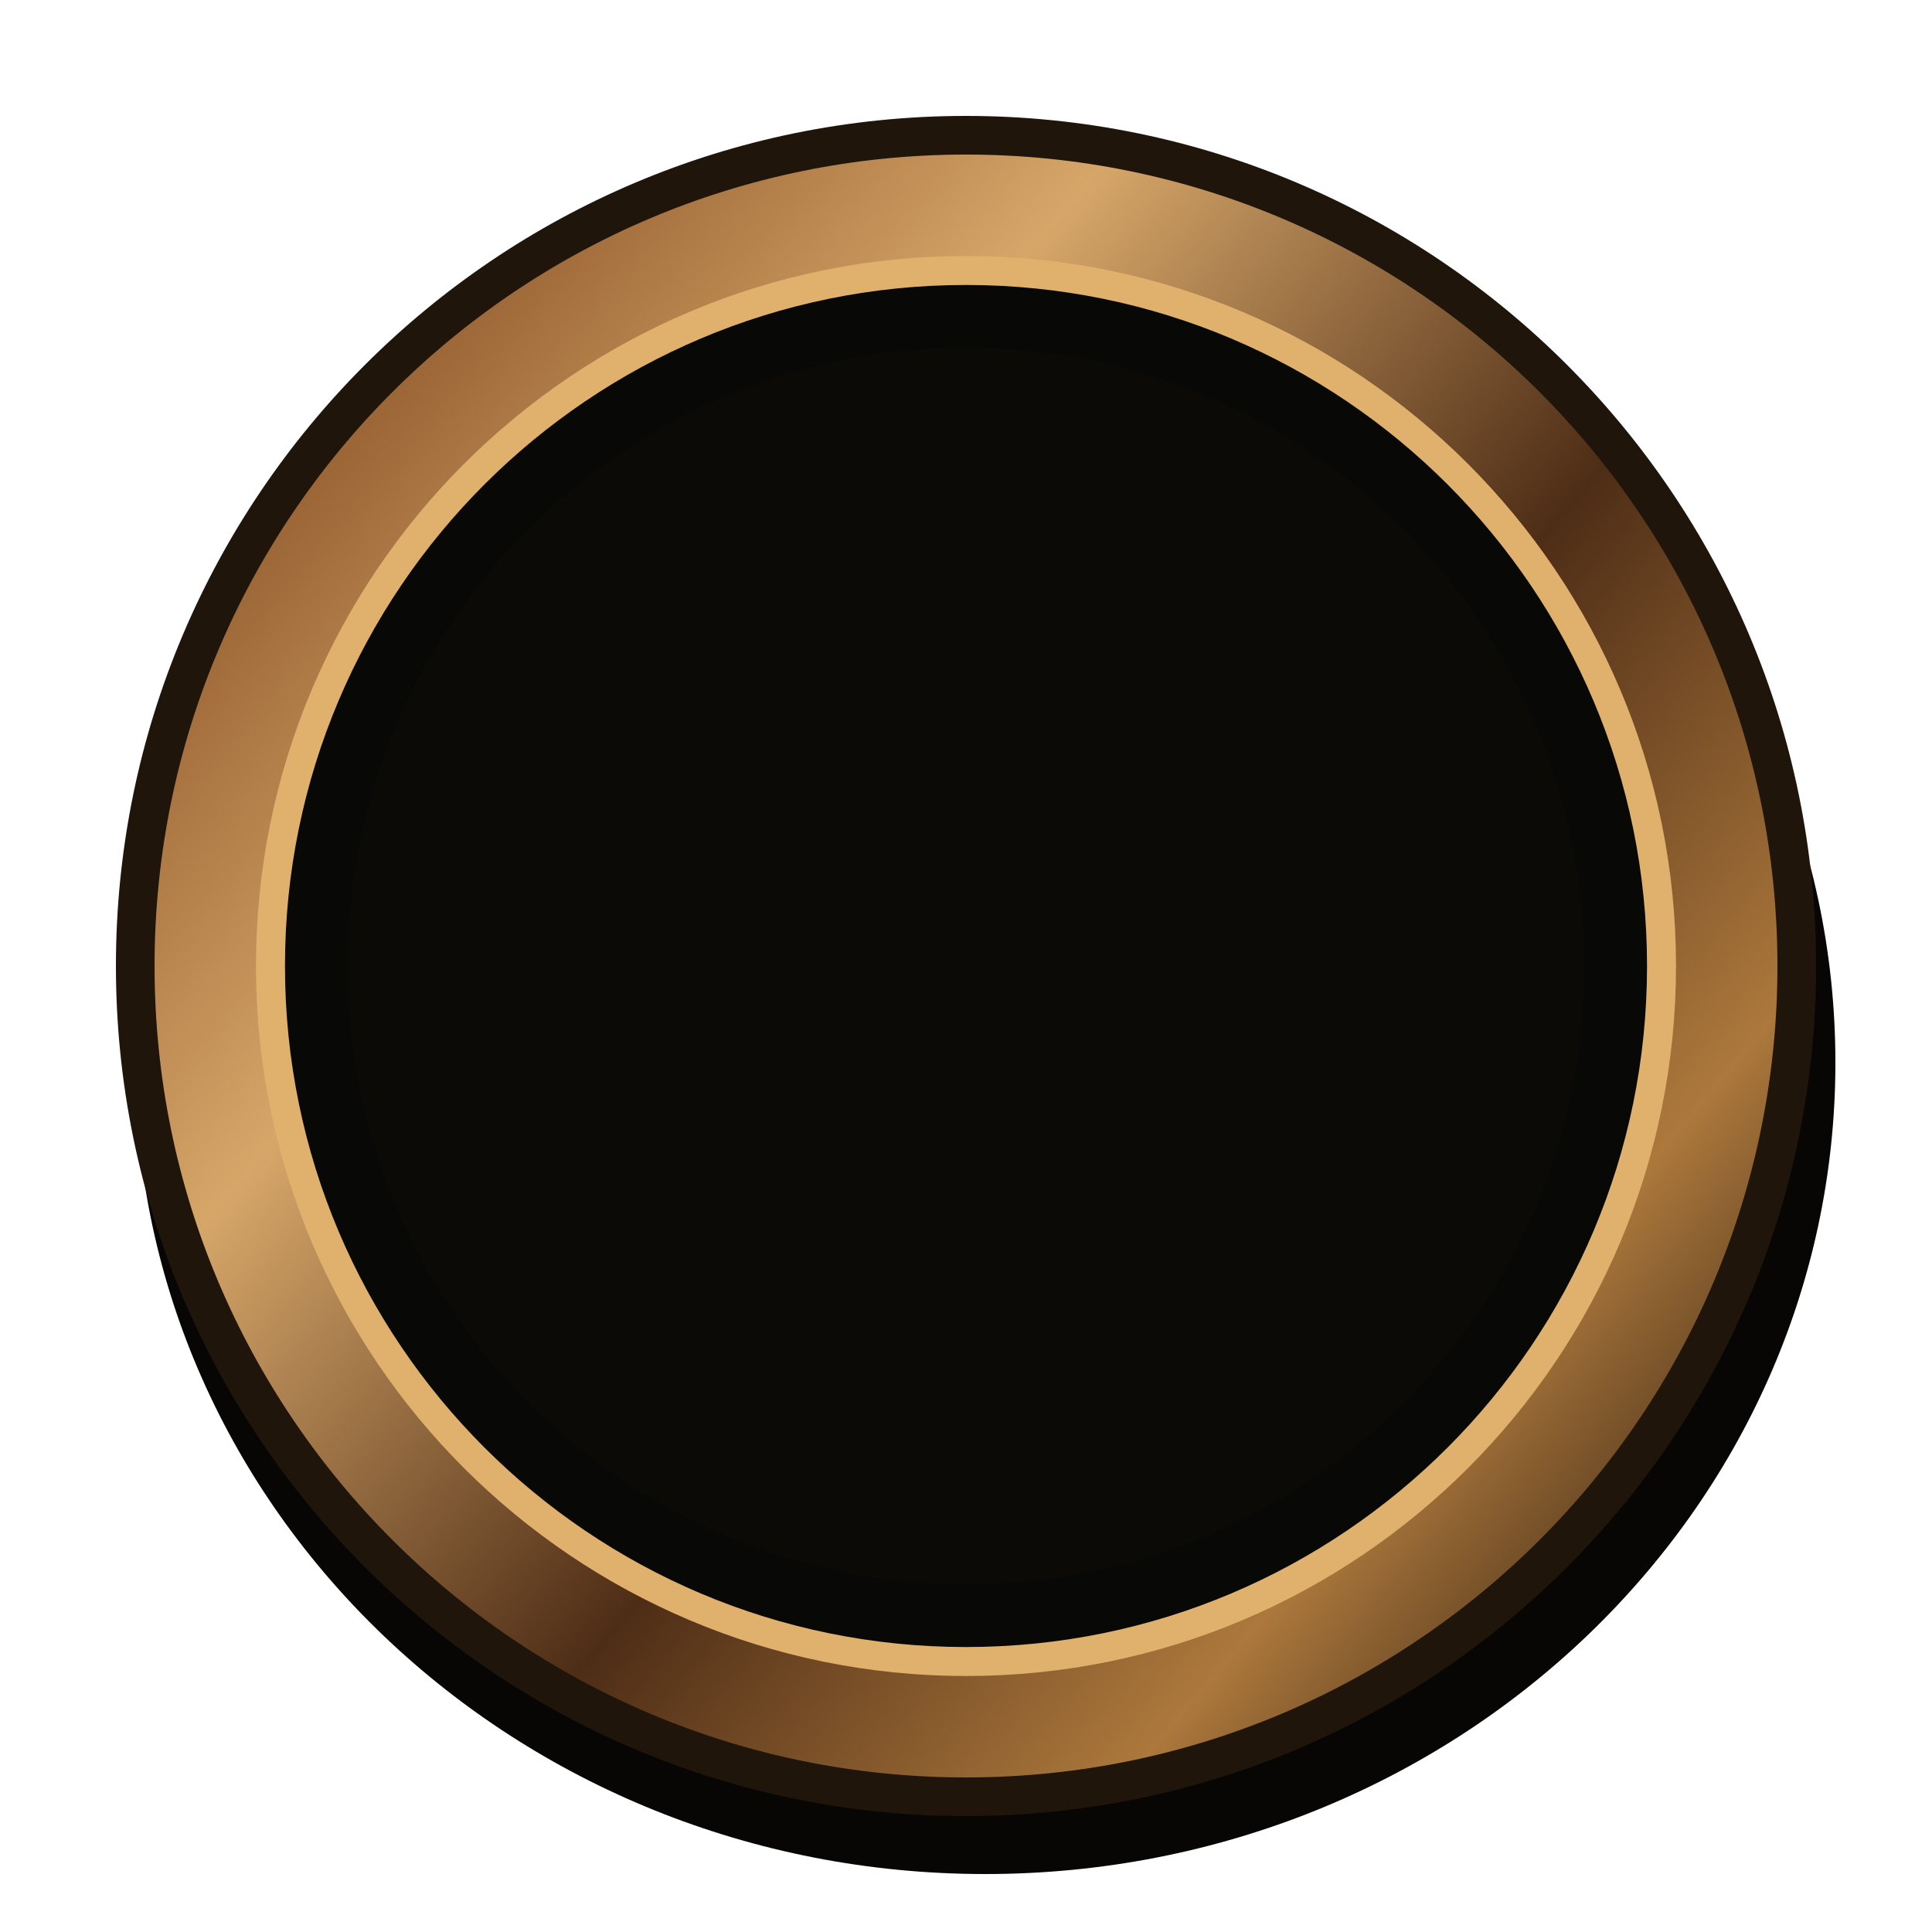
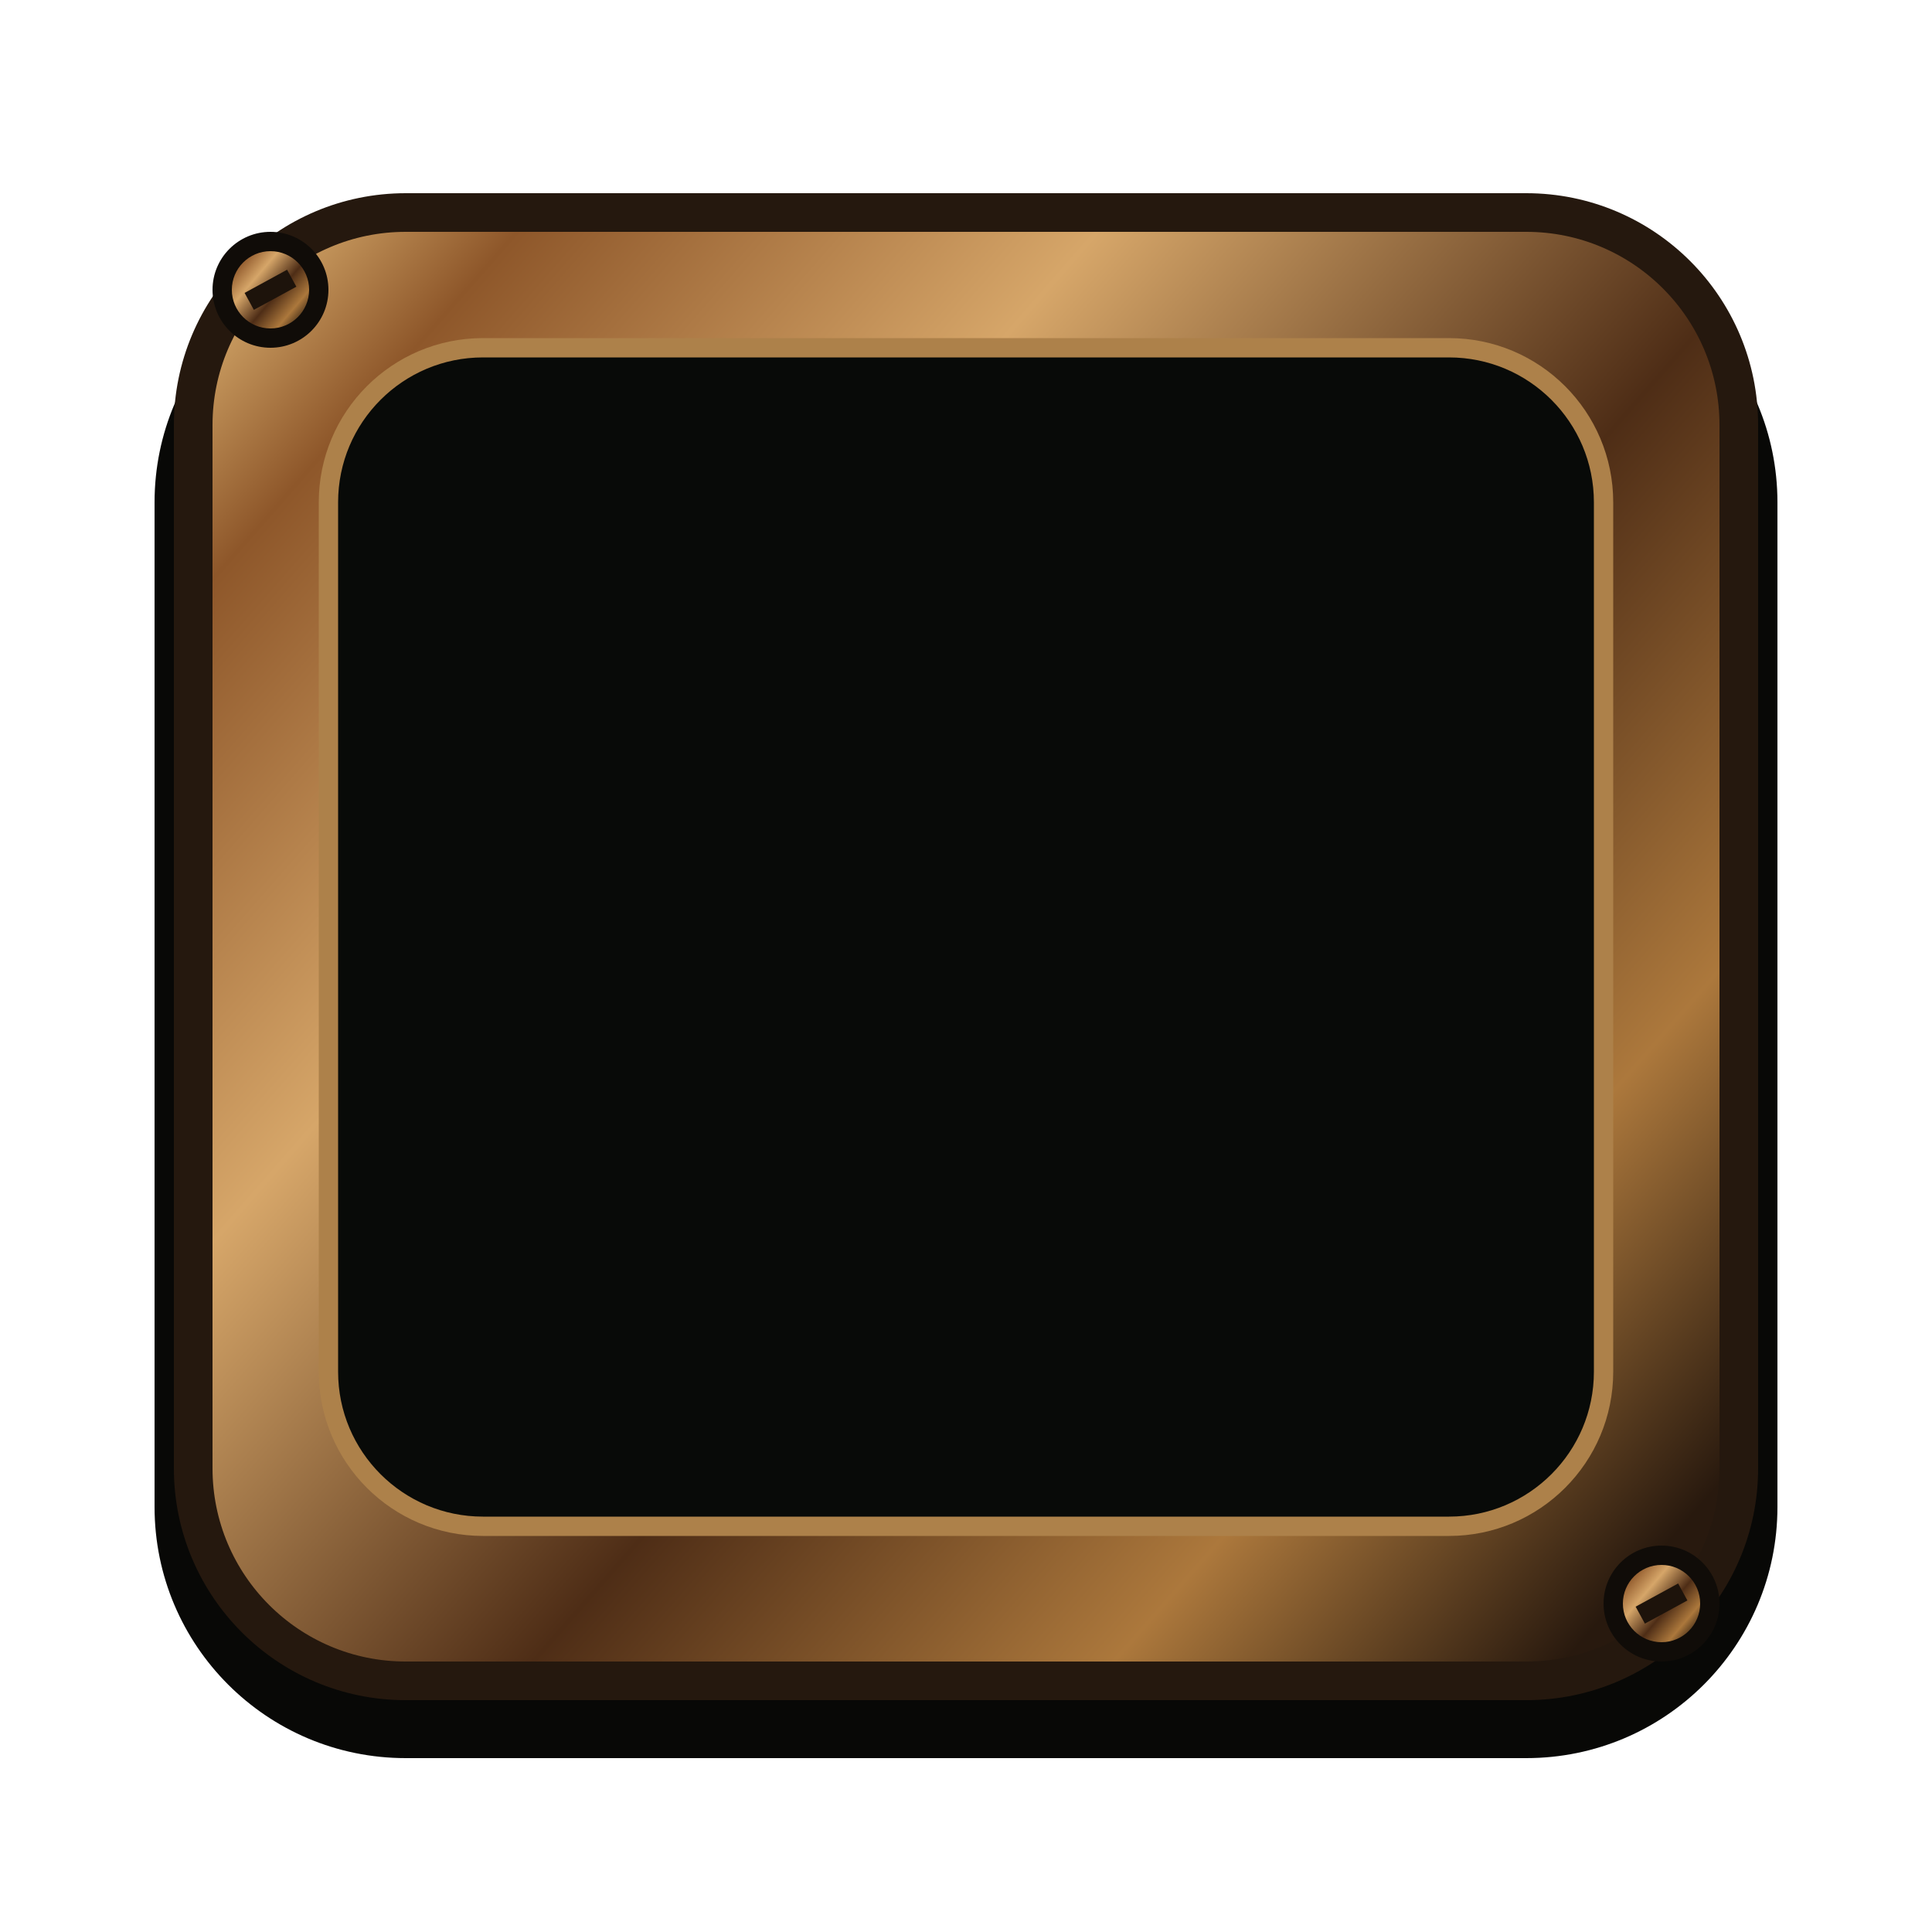
<svg xmlns="http://www.w3.org/2000/svg" width="100" height="100" viewBox="0 0 100 100">
  <defs>
    <linearGradient id="brass" x1="0" y1="0" x2="1" y2=".85">
      <stop stop-color="#f1ca85" />
      <stop offset=".13" stop-color="#8e572a" />
      <stop offset=".35" stop-color="#d6a669" />
      <stop offset=".61" stop-color="#4e2d16" />
      <stop offset=".83" stop-color="#ac783c" />
      <stop offset="1" stop-color="#28190e" />
    </linearGradient>
    <linearGradient id="edge" x2=".25" y2="1">
      <stop stop-color="#ebc58a" />
      <stop offset=".35" stop-color="#704623" />
      <stop offset=".7" stop-color="#23170e" />
      <stop offset="1" stop-color="#b3844d" />
    </linearGradient>
    <radialGradient id="face" cx=".35" cy=".23" r=".8">
      <stop stop-color="#ac8050" />
      <stop offset=".45" stop-color="#73502e" />
      <stop offset=".85" stop-color="#382619" />
      <stop offset="1" stop-color="#1a130d" />
    </radialGradient>
    <linearGradient id="glass">
      <stop stop-color="#181b17" stop-opacity=".9" />
      <stop offset=".18" stop-color="#d1d1a7" stop-opacity=".3" />
      <stop offset=".31" stop-color="#1a201a" stop-opacity=".8" />
      <stop offset=".7" stop-color="#6a7054" stop-opacity=".3" />
      <stop offset=".88" stop-color="#dce3c2" stop-opacity=".36" />
      <stop offset="1" stop-color="#161a13" stop-opacity=".9" />
    </linearGradient>
    <pattern id="grain" width="5" height="7" patternUnits="userSpaceOnUse">
      <path d="M0 1h4M1 4h4M0 6h2" stroke="#ffe0a0" stroke-opacity=".065" stroke-width=".4" />
    </pattern>
  </defs>
-   <ellipse cx="51" cy="55" rx="44" ry="42" fill="#070605" />
-   <circle cx="50" cy="50" r="43" fill="url(#brass)" stroke="#1f150b" stroke-width="2" />
-   <circle cx="50" cy="50" r="36" fill="#080907" stroke="#e0b16c" stroke-width="1.5" />
-   <circle cx="50" cy="50" r="32" fill="#0b0a07" />
+   <rect x="8" y="13" width="84" height="78" rx="13" fill="#080806" />
+   <rect x="10" y="11" width="80" height="76" rx="11" fill="url(#brass)" stroke="#25180e" stroke-width="2" />
+   <rect x="17" y="18" width="66" height="61" rx="8" fill="#080a08" stroke="#ad814a" />
+   <g transform="translate(14 15)">
+     <circle r="3" fill="#100c08" />
+     <circle r="2" fill="url(#brass)" />
+     <path d="M-1.1 0.6l2.2-1.2" stroke="#1d130b" stroke-width="1" />
+   </g>
+   <g transform="translate(86 83)">
+     <circle r="3" fill="#100c08" />
+     <circle r="2" fill="url(#brass)" />
+     <path d="M-1.1 0.6l2.2-1.2" stroke="#1d130b" stroke-width="1" />
+   </g>
</svg>
